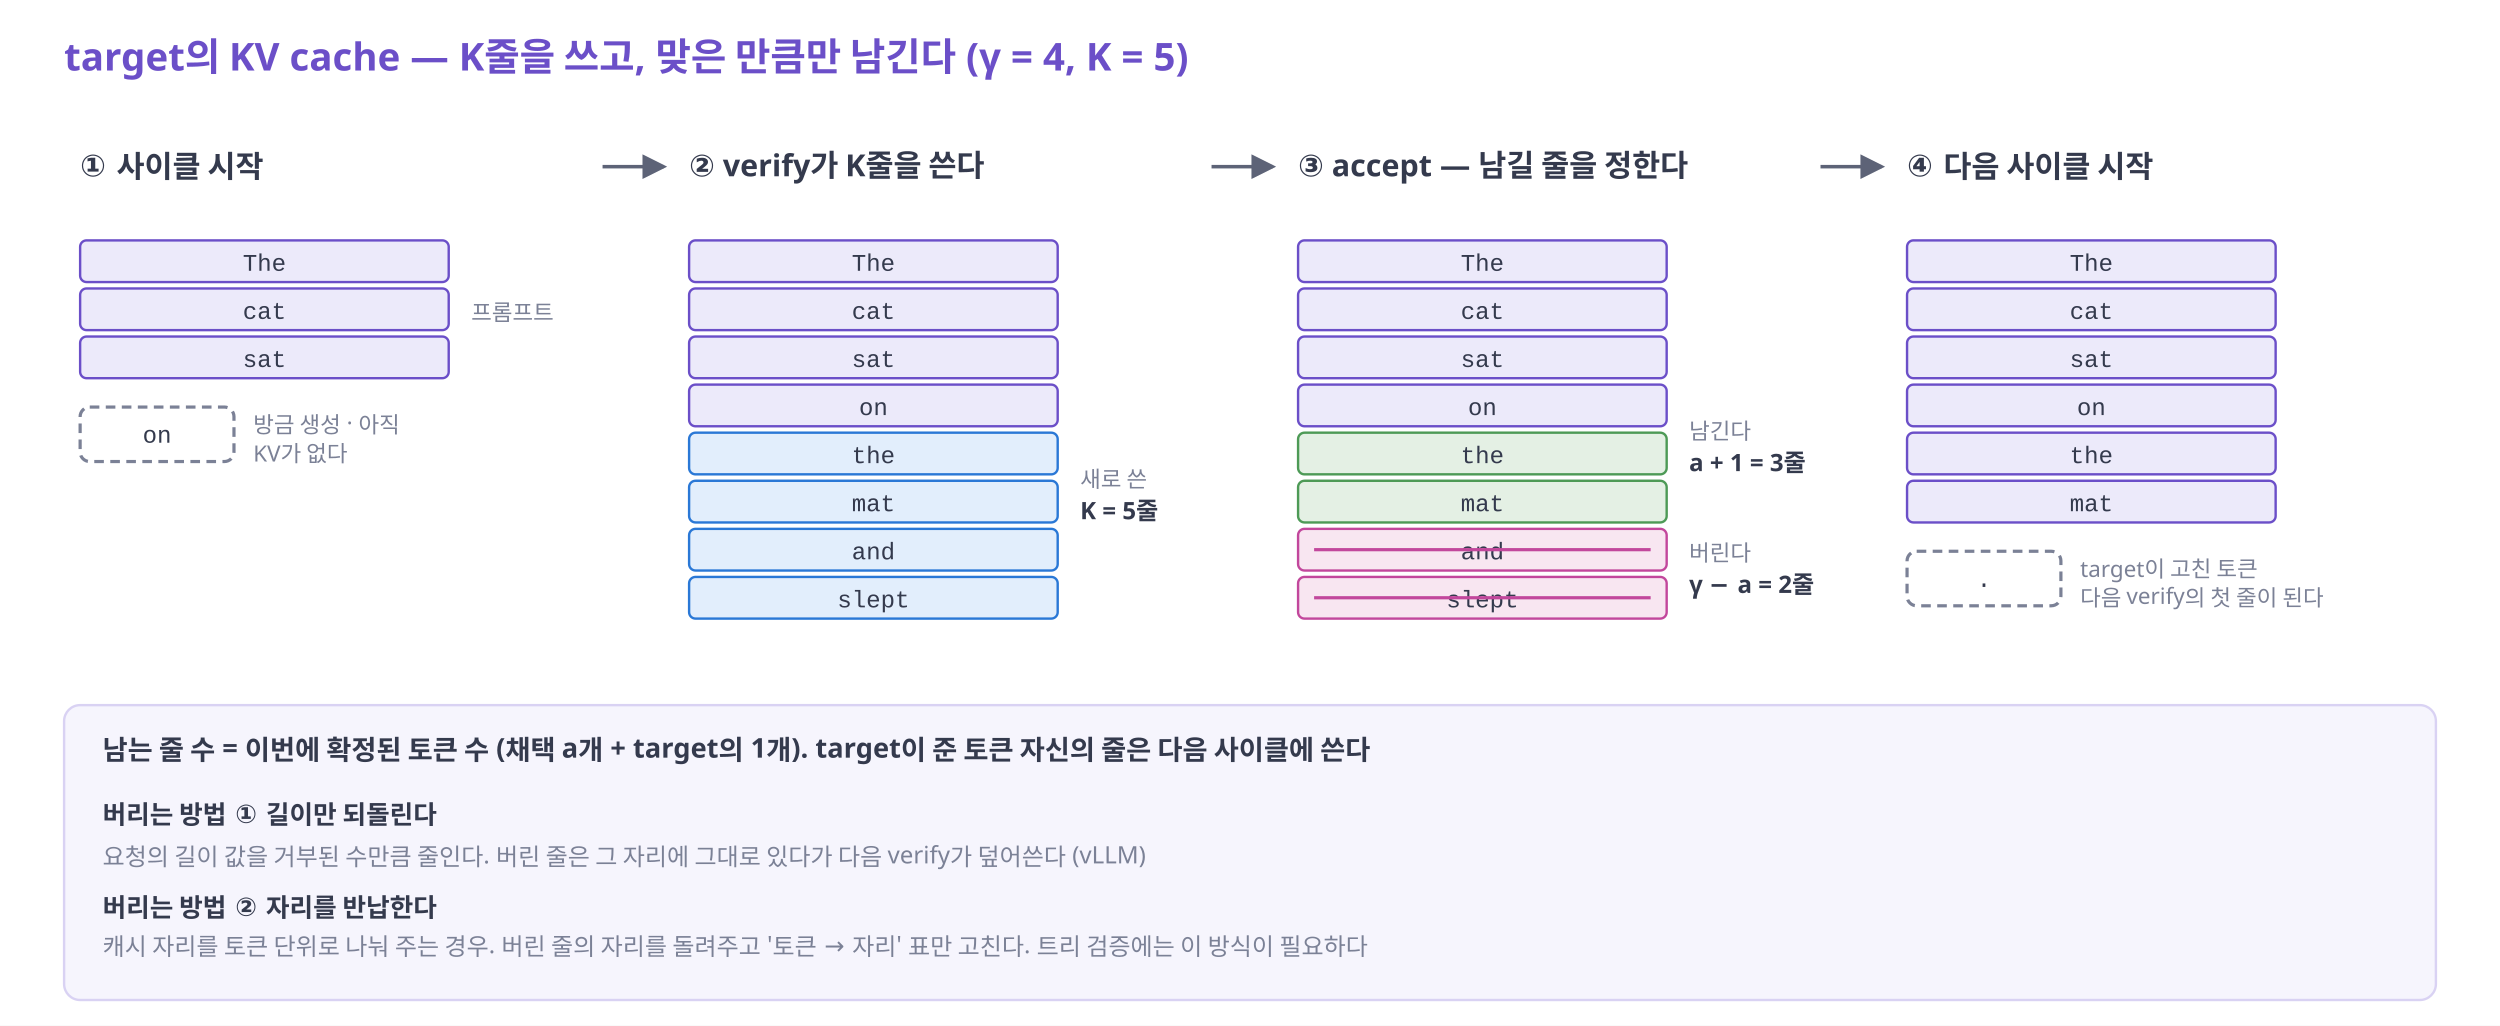
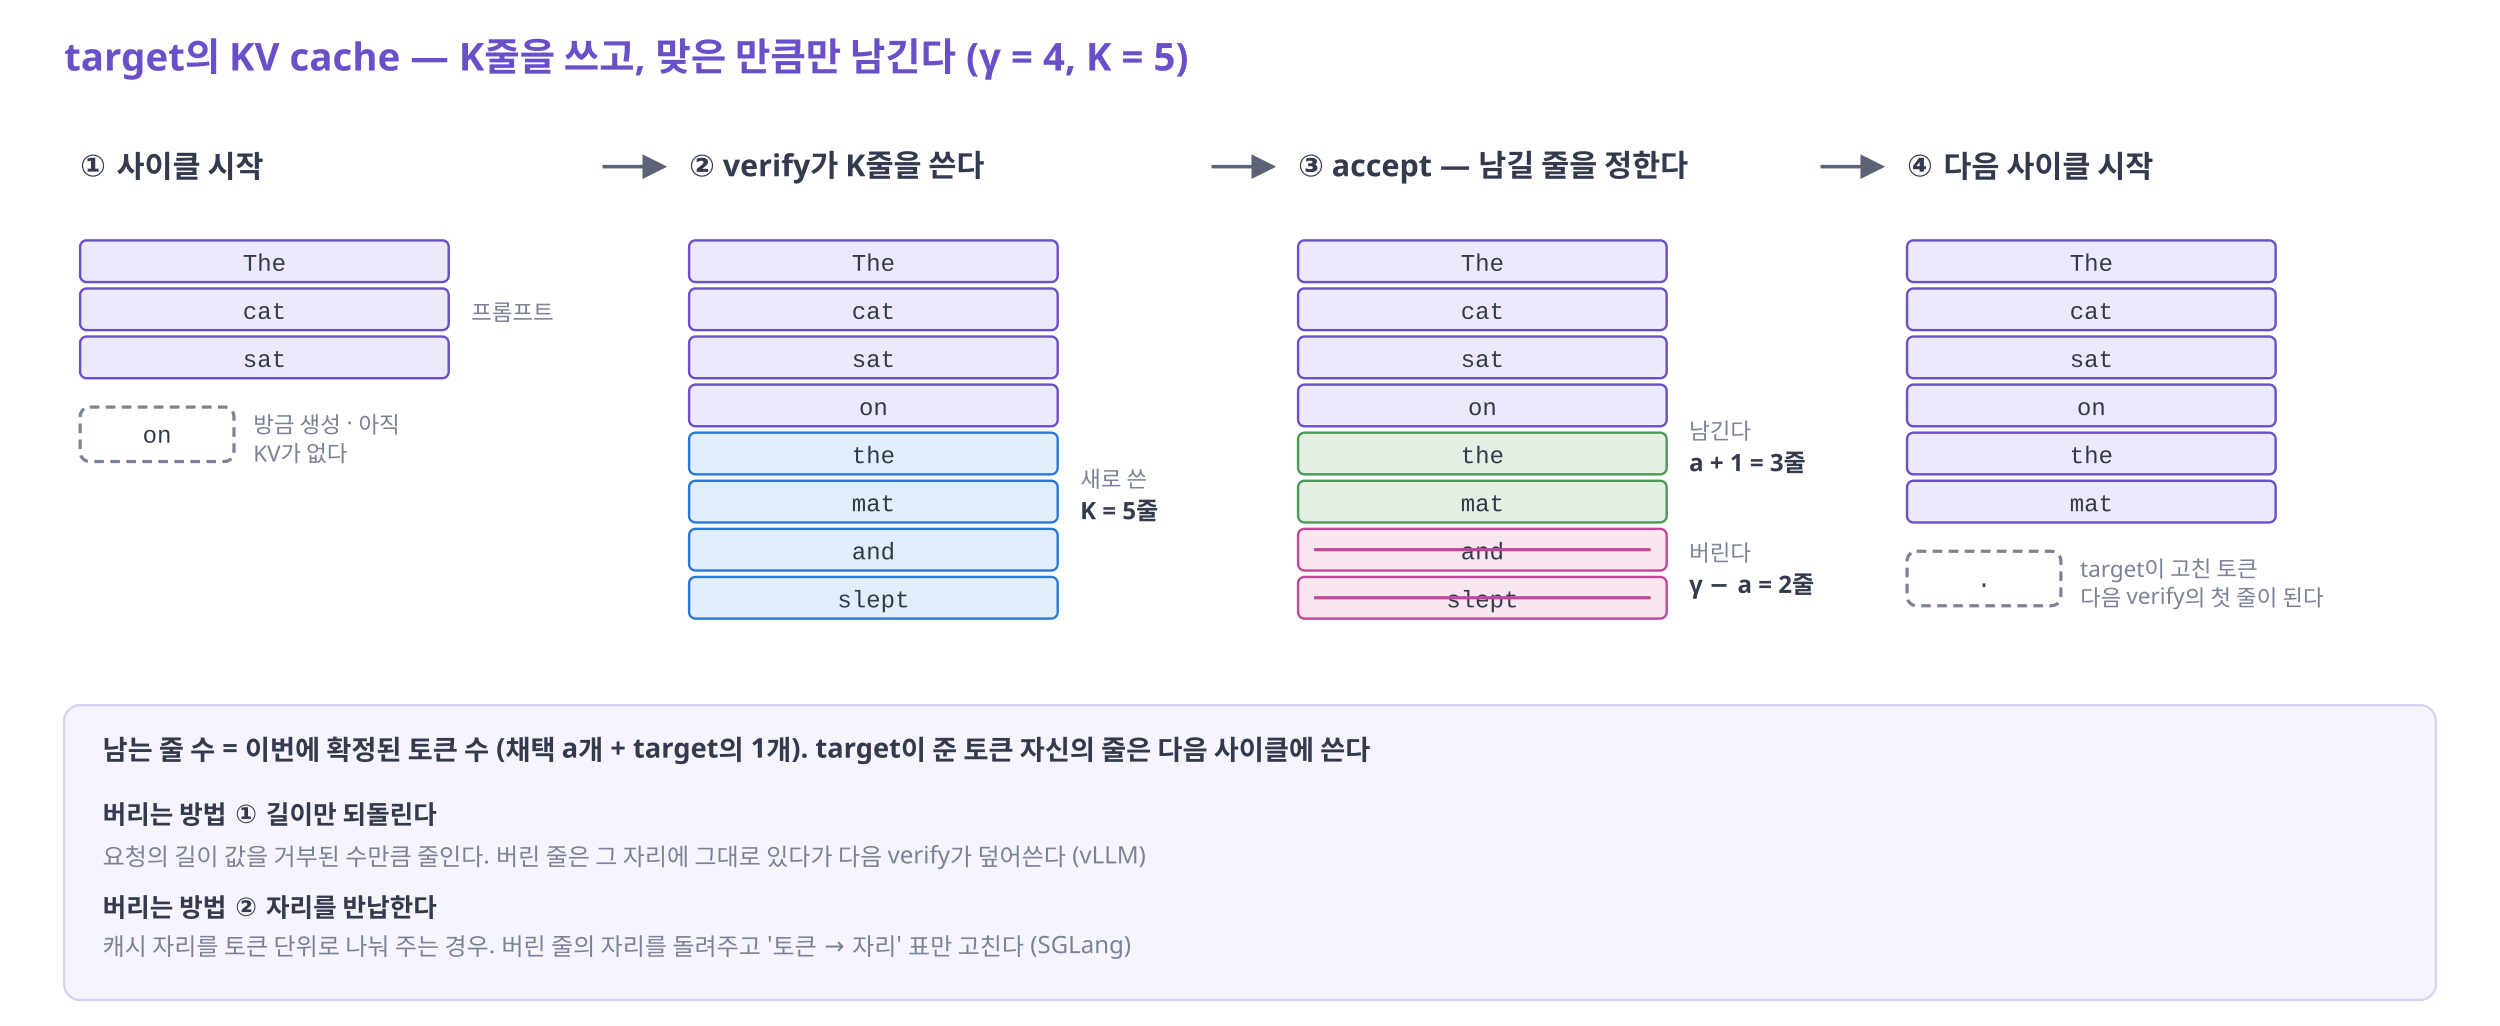
<svg xmlns="http://www.w3.org/2000/svg" viewBox="0 0 1560 640" width="1560" height="640">
  <defs>
    <marker id="ah" viewBox="0 0 10 10" refX="8.5" refY="5" markerWidth="7" markerHeight="7" orient="auto-start-reverse">
      <path d="M0,0 L10,5 L0,10 z" fill="#5d6377" />
    </marker>
  </defs>
  <rect width="100%" height="100%" fill="#ffffff" />
  <text x="40" y="44" font-family="'Noto Sans KR','Malgun Gothic',sans-serif" font-size="24" text-anchor="start" font-weight="700" fill="#6b4fc8">target의 KV cache — K줄을 쓰고, 맞은 만큼만 남긴다  (γ = 4, K = 5)</text>
  <text x="50" y="110" font-family="'Noto Sans KR','Malgun Gothic',sans-serif" font-size="19" text-anchor="start" font-weight="700" fill="#343a4d">① 사이클 시작</text>
  <text x="430" y="110" font-family="'Noto Sans KR','Malgun Gothic',sans-serif" font-size="19" text-anchor="start" font-weight="700" fill="#343a4d">② verify가 K줄을 쓴다</text>
  <text x="810" y="110" font-family="'Noto Sans KR','Malgun Gothic',sans-serif" font-size="19" text-anchor="start" font-weight="700" fill="#343a4d">③ accept — 남길 줄을 정한다</text>
  <text x="1190" y="110" font-family="'Noto Sans KR','Malgun Gothic',sans-serif" font-size="19" text-anchor="start" font-weight="700" fill="#343a4d">④ 다음 사이클 시작</text>
  <rect x="50" y="150" width="230" height="26" rx="4" fill="#eceafa" stroke="#6b4fc8" stroke-width="1.5" />
  <text x="165.0" y="169" font-family="Consolas,'Courier New',monospace" font-size="15" text-anchor="middle" font-weight="400" fill="#343a4d">The</text>
  <rect x="50" y="180" width="230" height="26" rx="4" fill="#eceafa" stroke="#6b4fc8" stroke-width="1.5" />
  <text x="165.0" y="199" font-family="Consolas,'Courier New',monospace" font-size="15" text-anchor="middle" font-weight="400" fill="#343a4d">cat</text>
  <rect x="50" y="210" width="230" height="26" rx="4" fill="#eceafa" stroke="#6b4fc8" stroke-width="1.5" />
  <text x="165.0" y="229" font-family="Consolas,'Courier New',monospace" font-size="15" text-anchor="middle" font-weight="400" fill="#343a4d">sat</text>
  <text x="294" y="200" font-family="'Noto Sans KR','Malgun Gothic',sans-serif" font-size="14" text-anchor="start" font-weight="400" fill="#7b8196">프롬프트</text>
  <rect x="50" y="254" width="96" height="34" rx="6" fill="#ffffff" stroke="#7b8196" stroke-width="2" stroke-dasharray="6 4" />
  <text x="98.0" y="276.25" font-family="Consolas,'Courier New',monospace" font-size="15" text-anchor="middle" font-weight="400" fill="#343a4d">on</text>
  <text x="158" y="270" font-family="'Noto Sans KR','Malgun Gothic',sans-serif" font-size="14" text-anchor="start" font-weight="400" fill="#7b8196">방금 생성 · 아직</text>
  <text x="158" y="288" font-family="'Noto Sans KR','Malgun Gothic',sans-serif" font-size="14" text-anchor="start" font-weight="400" fill="#7b8196">KV가 없다</text>
  <rect x="430" y="150" width="230" height="26" rx="4" fill="#eceafa" stroke="#6b4fc8" stroke-width="1.5" />
  <text x="545.0" y="169" font-family="Consolas,'Courier New',monospace" font-size="15" text-anchor="middle" font-weight="400" fill="#343a4d">The</text>
  <rect x="430" y="180" width="230" height="26" rx="4" fill="#eceafa" stroke="#6b4fc8" stroke-width="1.5" />
  <text x="545.0" y="199" font-family="Consolas,'Courier New',monospace" font-size="15" text-anchor="middle" font-weight="400" fill="#343a4d">cat</text>
  <rect x="430" y="210" width="230" height="26" rx="4" fill="#eceafa" stroke="#6b4fc8" stroke-width="1.5" />
  <text x="545.0" y="229" font-family="Consolas,'Courier New',monospace" font-size="15" text-anchor="middle" font-weight="400" fill="#343a4d">sat</text>
  <rect x="430" y="240" width="230" height="26" rx="4" fill="#eceafa" stroke="#6b4fc8" stroke-width="1.5" />
  <text x="545.0" y="259" font-family="Consolas,'Courier New',monospace" font-size="15" text-anchor="middle" font-weight="400" fill="#343a4d">on</text>
  <rect x="430" y="270" width="230" height="26" rx="4" fill="#e2eefc" stroke="#2a78d6" stroke-width="1.5" />
  <text x="545.0" y="289" font-family="Consolas,'Courier New',monospace" font-size="15" text-anchor="middle" font-weight="400" fill="#343a4d">the</text>
  <rect x="430" y="300" width="230" height="26" rx="4" fill="#e2eefc" stroke="#2a78d6" stroke-width="1.5" />
  <text x="545.0" y="319" font-family="Consolas,'Courier New',monospace" font-size="15" text-anchor="middle" font-weight="400" fill="#343a4d">mat</text>
  <rect x="430" y="330" width="230" height="26" rx="4" fill="#e2eefc" stroke="#2a78d6" stroke-width="1.5" />
  <text x="545.0" y="349" font-family="Consolas,'Courier New',monospace" font-size="15" text-anchor="middle" font-weight="400" fill="#343a4d">and</text>
  <rect x="430" y="360" width="230" height="26" rx="4" fill="#e2eefc" stroke="#2a78d6" stroke-width="1.5" />
  <text x="545.0" y="379" font-family="Consolas,'Courier New',monospace" font-size="15" text-anchor="middle" font-weight="400" fill="#343a4d">slept</text>
  <text x="674" y="304" font-family="'Noto Sans KR','Malgun Gothic',sans-serif" font-size="14" text-anchor="start" font-weight="400" fill="#7b8196">새로 쓴</text>
  <text x="674" y="324" font-family="'Noto Sans KR','Malgun Gothic',sans-serif" font-size="15" text-anchor="start" font-weight="700" fill="#343a4d">K = 5줄</text>
  <rect x="810" y="150" width="230" height="26" rx="4" fill="#eceafa" stroke="#6b4fc8" stroke-width="1.5" />
  <text x="925.0" y="169" font-family="Consolas,'Courier New',monospace" font-size="15" text-anchor="middle" font-weight="400" fill="#343a4d">The</text>
  <rect x="810" y="180" width="230" height="26" rx="4" fill="#eceafa" stroke="#6b4fc8" stroke-width="1.5" />
  <text x="925.0" y="199" font-family="Consolas,'Courier New',monospace" font-size="15" text-anchor="middle" font-weight="400" fill="#343a4d">cat</text>
  <rect x="810" y="210" width="230" height="26" rx="4" fill="#eceafa" stroke="#6b4fc8" stroke-width="1.5" />
  <text x="925.0" y="229" font-family="Consolas,'Courier New',monospace" font-size="15" text-anchor="middle" font-weight="400" fill="#343a4d">sat</text>
  <rect x="810" y="240" width="230" height="26" rx="4" fill="#eceafa" stroke="#6b4fc8" stroke-width="1.5" />
  <text x="925.0" y="259" font-family="Consolas,'Courier New',monospace" font-size="15" text-anchor="middle" font-weight="400" fill="#343a4d">on</text>
  <rect x="810" y="270" width="230" height="26" rx="4" fill="#e4f0e4" stroke="#4d9a56" stroke-width="1.5" />
  <text x="925.0" y="289" font-family="Consolas,'Courier New',monospace" font-size="15" text-anchor="middle" font-weight="400" fill="#343a4d">the</text>
  <rect x="810" y="300" width="230" height="26" rx="4" fill="#e4f0e4" stroke="#4d9a56" stroke-width="1.5" />
  <text x="925.0" y="319" font-family="Consolas,'Courier New',monospace" font-size="15" text-anchor="middle" font-weight="400" fill="#343a4d">mat</text>
  <rect x="810" y="330" width="230" height="26" rx="4" fill="#f8e6f1" stroke="#c2479c" stroke-width="1.5" />
  <text x="925.0" y="349" font-family="Consolas,'Courier New',monospace" font-size="15" text-anchor="middle" font-weight="400" fill="#343a4d">and</text>
  <line x1="820" y1="343.0" x2="1030" y2="343.0" stroke="#c2479c" stroke-width="2" />
  <rect x="810" y="360" width="230" height="26" rx="4" fill="#f8e6f1" stroke="#c2479c" stroke-width="1.5" />
  <text x="925.0" y="379" font-family="Consolas,'Courier New',monospace" font-size="15" text-anchor="middle" font-weight="400" fill="#343a4d">slept</text>
  <line x1="820" y1="373.0" x2="1030" y2="373.0" stroke="#c2479c" stroke-width="2" />
  <text x="1054" y="274" font-family="'Noto Sans KR','Malgun Gothic',sans-serif" font-size="14" text-anchor="start" font-weight="400" fill="#7b8196">남긴다</text>
  <text x="1054" y="294" font-family="'Noto Sans KR','Malgun Gothic',sans-serif" font-size="15" text-anchor="start" font-weight="700" fill="#343a4d">a + 1 = 3줄</text>
  <text x="1054" y="350" font-family="'Noto Sans KR','Malgun Gothic',sans-serif" font-size="14" text-anchor="start" font-weight="400" fill="#7b8196">버린다</text>
  <text x="1054" y="370" font-family="'Noto Sans KR','Malgun Gothic',sans-serif" font-size="15" text-anchor="start" font-weight="700" fill="#343a4d">γ − a = 2줄</text>
  <rect x="1190" y="150" width="230" height="26" rx="4" fill="#eceafa" stroke="#6b4fc8" stroke-width="1.5" />
  <text x="1305.0" y="169" font-family="Consolas,'Courier New',monospace" font-size="15" text-anchor="middle" font-weight="400" fill="#343a4d">The</text>
  <rect x="1190" y="180" width="230" height="26" rx="4" fill="#eceafa" stroke="#6b4fc8" stroke-width="1.5" />
  <text x="1305.0" y="199" font-family="Consolas,'Courier New',monospace" font-size="15" text-anchor="middle" font-weight="400" fill="#343a4d">cat</text>
  <rect x="1190" y="210" width="230" height="26" rx="4" fill="#eceafa" stroke="#6b4fc8" stroke-width="1.5" />
  <text x="1305.0" y="229" font-family="Consolas,'Courier New',monospace" font-size="15" text-anchor="middle" font-weight="400" fill="#343a4d">sat</text>
  <rect x="1190" y="240" width="230" height="26" rx="4" fill="#eceafa" stroke="#6b4fc8" stroke-width="1.5" />
  <text x="1305.0" y="259" font-family="Consolas,'Courier New',monospace" font-size="15" text-anchor="middle" font-weight="400" fill="#343a4d">on</text>
  <rect x="1190" y="270" width="230" height="26" rx="4" fill="#eceafa" stroke="#6b4fc8" stroke-width="1.5" />
  <text x="1305.0" y="289" font-family="Consolas,'Courier New',monospace" font-size="15" text-anchor="middle" font-weight="400" fill="#343a4d">the</text>
  <rect x="1190" y="300" width="230" height="26" rx="4" fill="#eceafa" stroke="#6b4fc8" stroke-width="1.5" />
  <text x="1305.0" y="319" font-family="Consolas,'Courier New',monospace" font-size="15" text-anchor="middle" font-weight="400" fill="#343a4d">mat</text>
  <rect x="1190" y="344" width="96" height="34" rx="6" fill="#ffffff" stroke="#7b8196" stroke-width="2" stroke-dasharray="6 4" />
  <text x="1238.0" y="366.25" font-family="Consolas,'Courier New',monospace" font-size="15" text-anchor="middle" font-weight="400" fill="#343a4d">.</text>
  <text x="1298" y="360" font-family="'Noto Sans KR','Malgun Gothic',sans-serif" font-size="14" text-anchor="start" font-weight="400" fill="#7b8196">target이 고친 토큰</text>
  <text x="1298" y="378" font-family="'Noto Sans KR','Malgun Gothic',sans-serif" font-size="14" text-anchor="start" font-weight="400" fill="#7b8196">다음 verify의 첫 줄이 된다</text>
  <line x1="376" y1="104" x2="414" y2="104" stroke="#5d6377" stroke-width="2.2" marker-end="url(#ah)" />
  <line x1="756" y1="104" x2="794" y2="104" stroke="#5d6377" stroke-width="2.2" marker-end="url(#ah)" />
  <line x1="1136" y1="104" x2="1174" y2="104" stroke="#5d6377" stroke-width="2.2" marker-end="url(#ah)" />
  <rect x="40" y="440" width="1480" height="184" rx="10" fill="#f6f5fd" stroke="#d9d2f3" stroke-width="1.5" />
  <text x="64" y="474" font-family="'Noto Sans KR','Malgun Gothic',sans-serif" font-size="17" text-anchor="start" font-weight="700" fill="#343a4d">남는 줄 수 = 이번에 확정된 토큰 수  (채택 a개 + target의 1개).  target이 준 토큰 자신의 줄은 다음 사이클에 쓴다</text>
  <text x="64" y="514" font-family="'Noto Sans KR','Malgun Gothic',sans-serif" font-size="16" text-anchor="start" font-weight="700" fill="#343a4d">버리는 방법 ①  길이만 되돌린다</text>
  <text x="64" y="540" font-family="'Noto Sans KR','Malgun Gothic',sans-serif" font-size="15" text-anchor="start" font-weight="400" fill="#7b8196">요청의 길이 값을 거부된 수만큼 줄인다. 버린 줄은 그 자리에 그대로 있다가 다음 verify가 덮어쓴다  (vLLM)</text>
  <text x="64" y="572" font-family="'Noto Sans KR','Malgun Gothic',sans-serif" font-size="16" text-anchor="start" font-weight="700" fill="#343a4d">버리는 방법 ②  자리를 반납한다</text>
-   <text x="64" y="596" font-family="'Noto Sans KR','Malgun Gothic',sans-serif" font-size="15" text-anchor="start" font-weight="400" fill="#7b8196">캐시 자리를 토큰 단위로 나눠 주는 경우. 버린 줄의 자리를 돌려주고 '토큰 → 자리' 표만 고친다. 트리 검증에는 이 방식이 필요하다</text>
+   <text x="64" y="596" font-family="'Noto Sans KR','Malgun Gothic',sans-serif" font-size="15" text-anchor="start" font-weight="400" fill="#7b8196">캐시 자리를 토큰 단위로 나눠 주는 경우. 버린 줄의 자리를 돌려주고 '토큰 → 자리' 표만 고친다 (SGLang)</text>
</svg>
